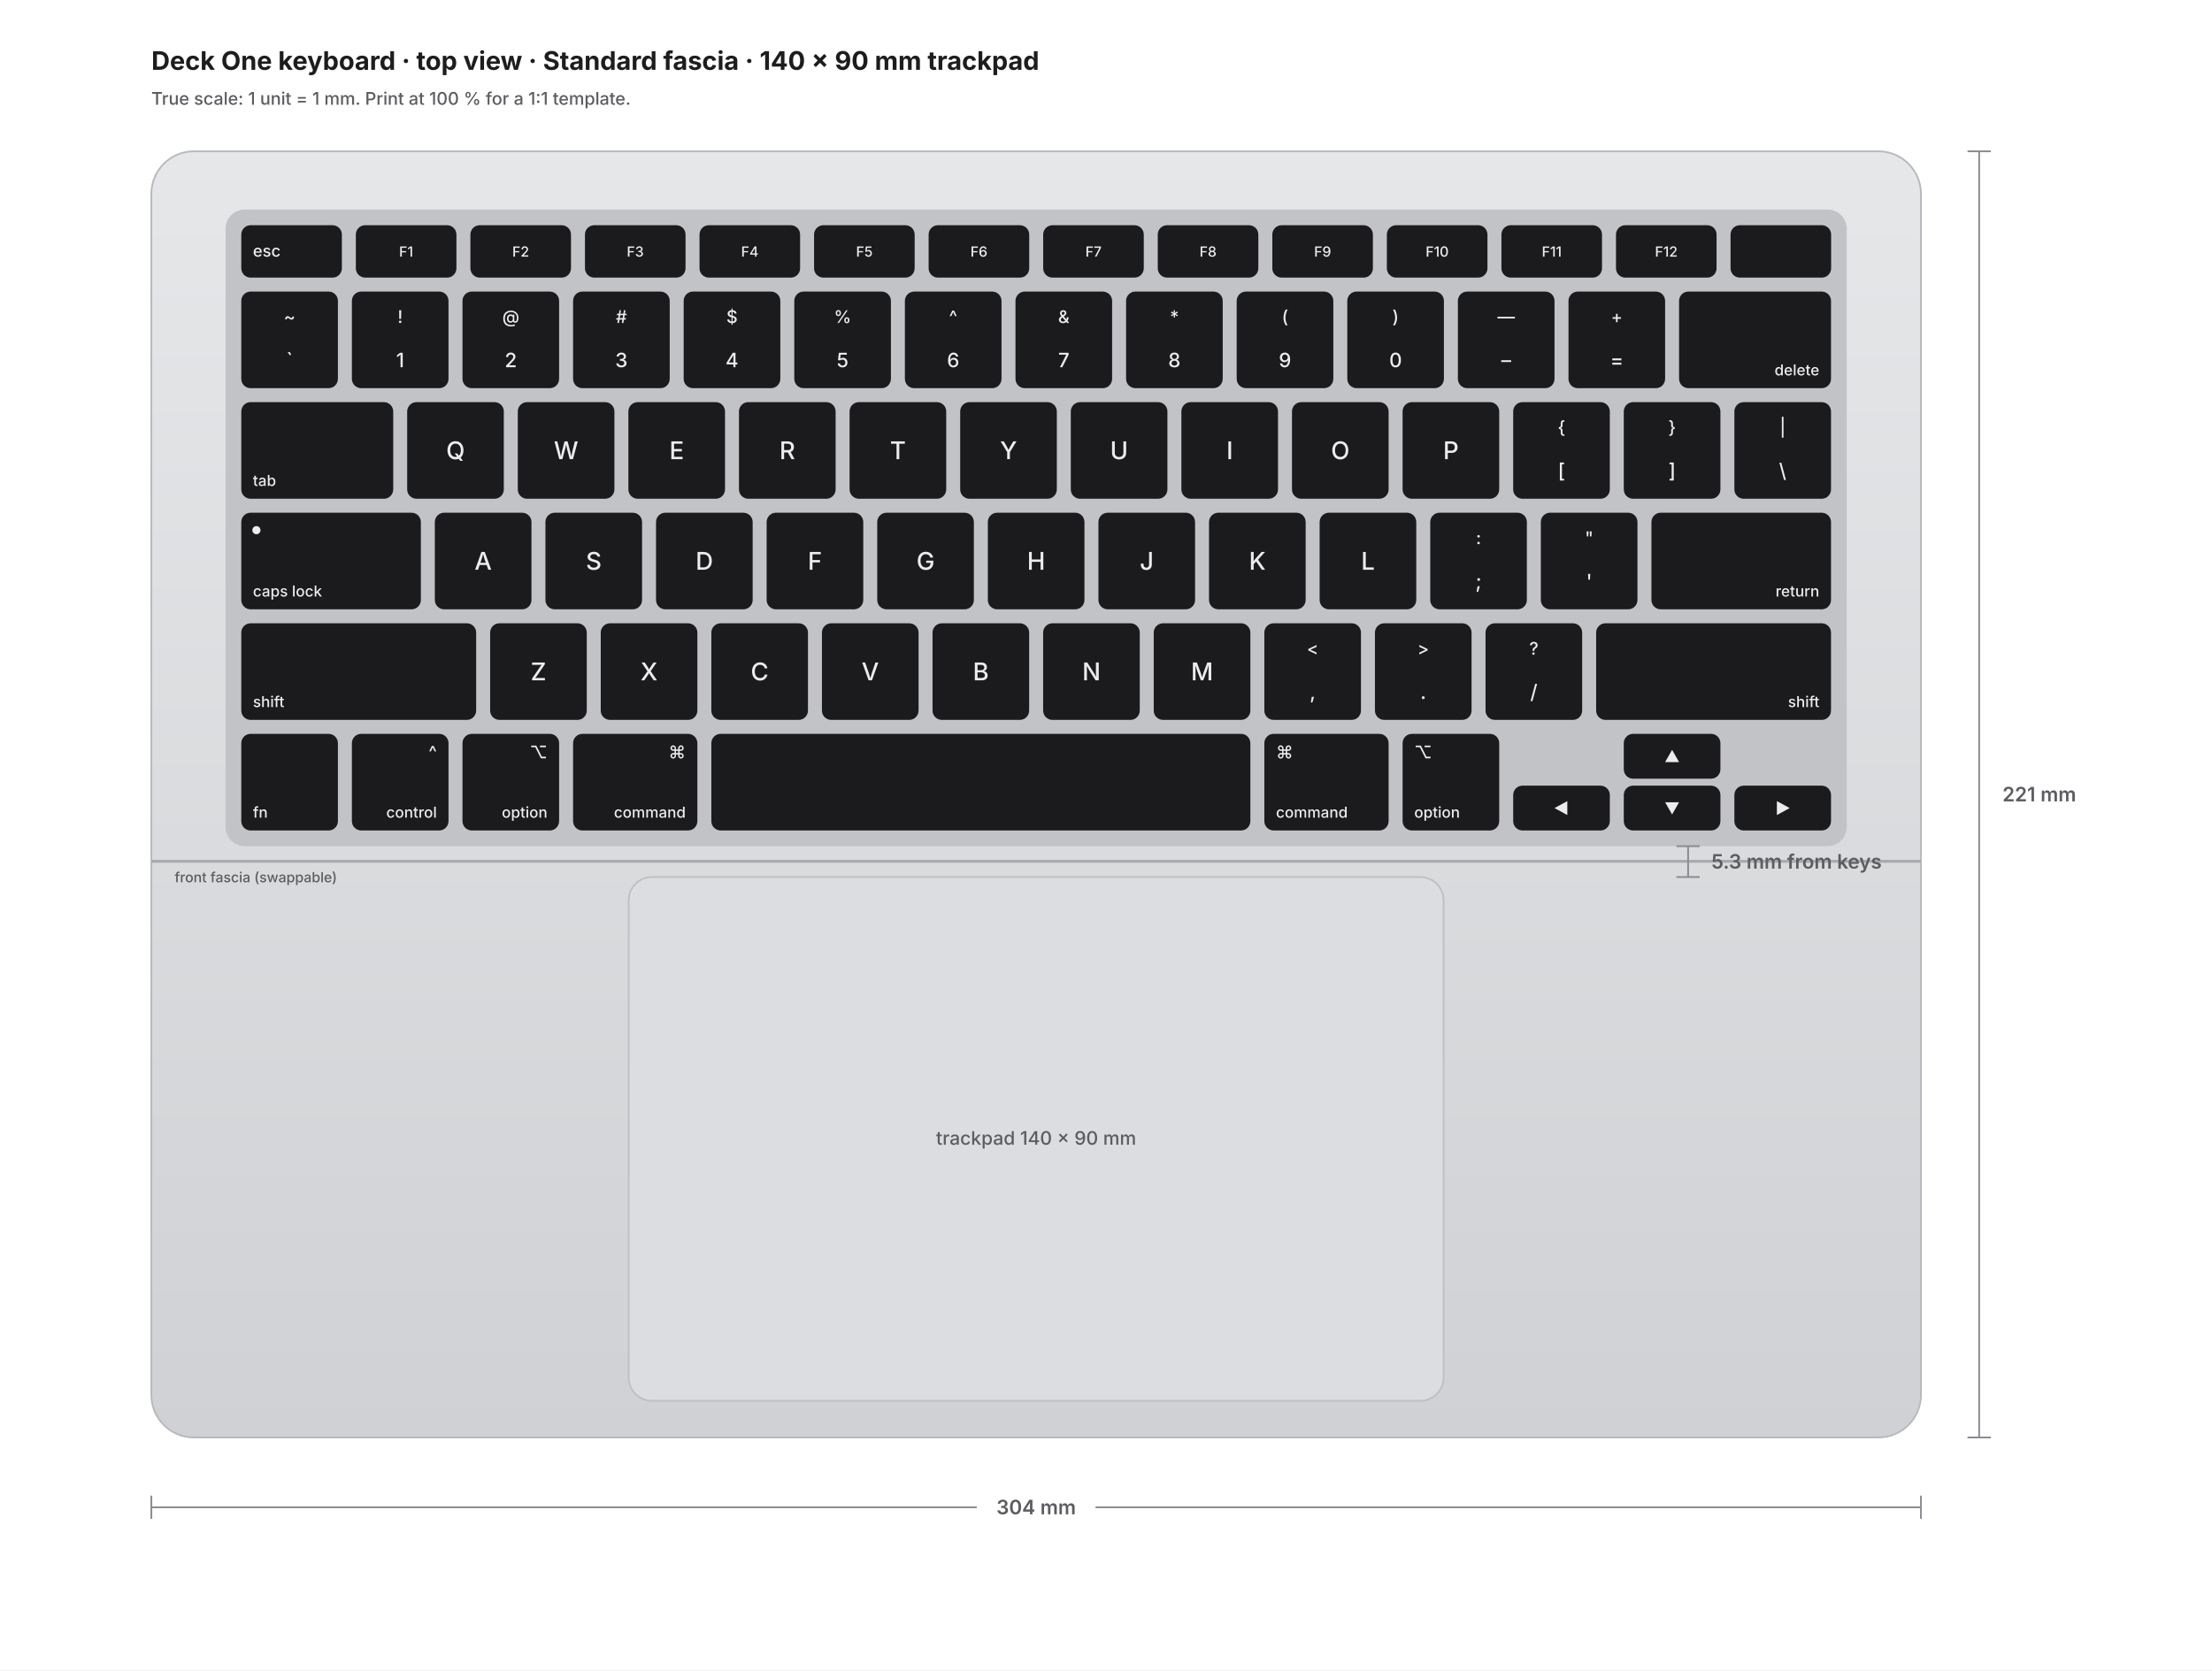
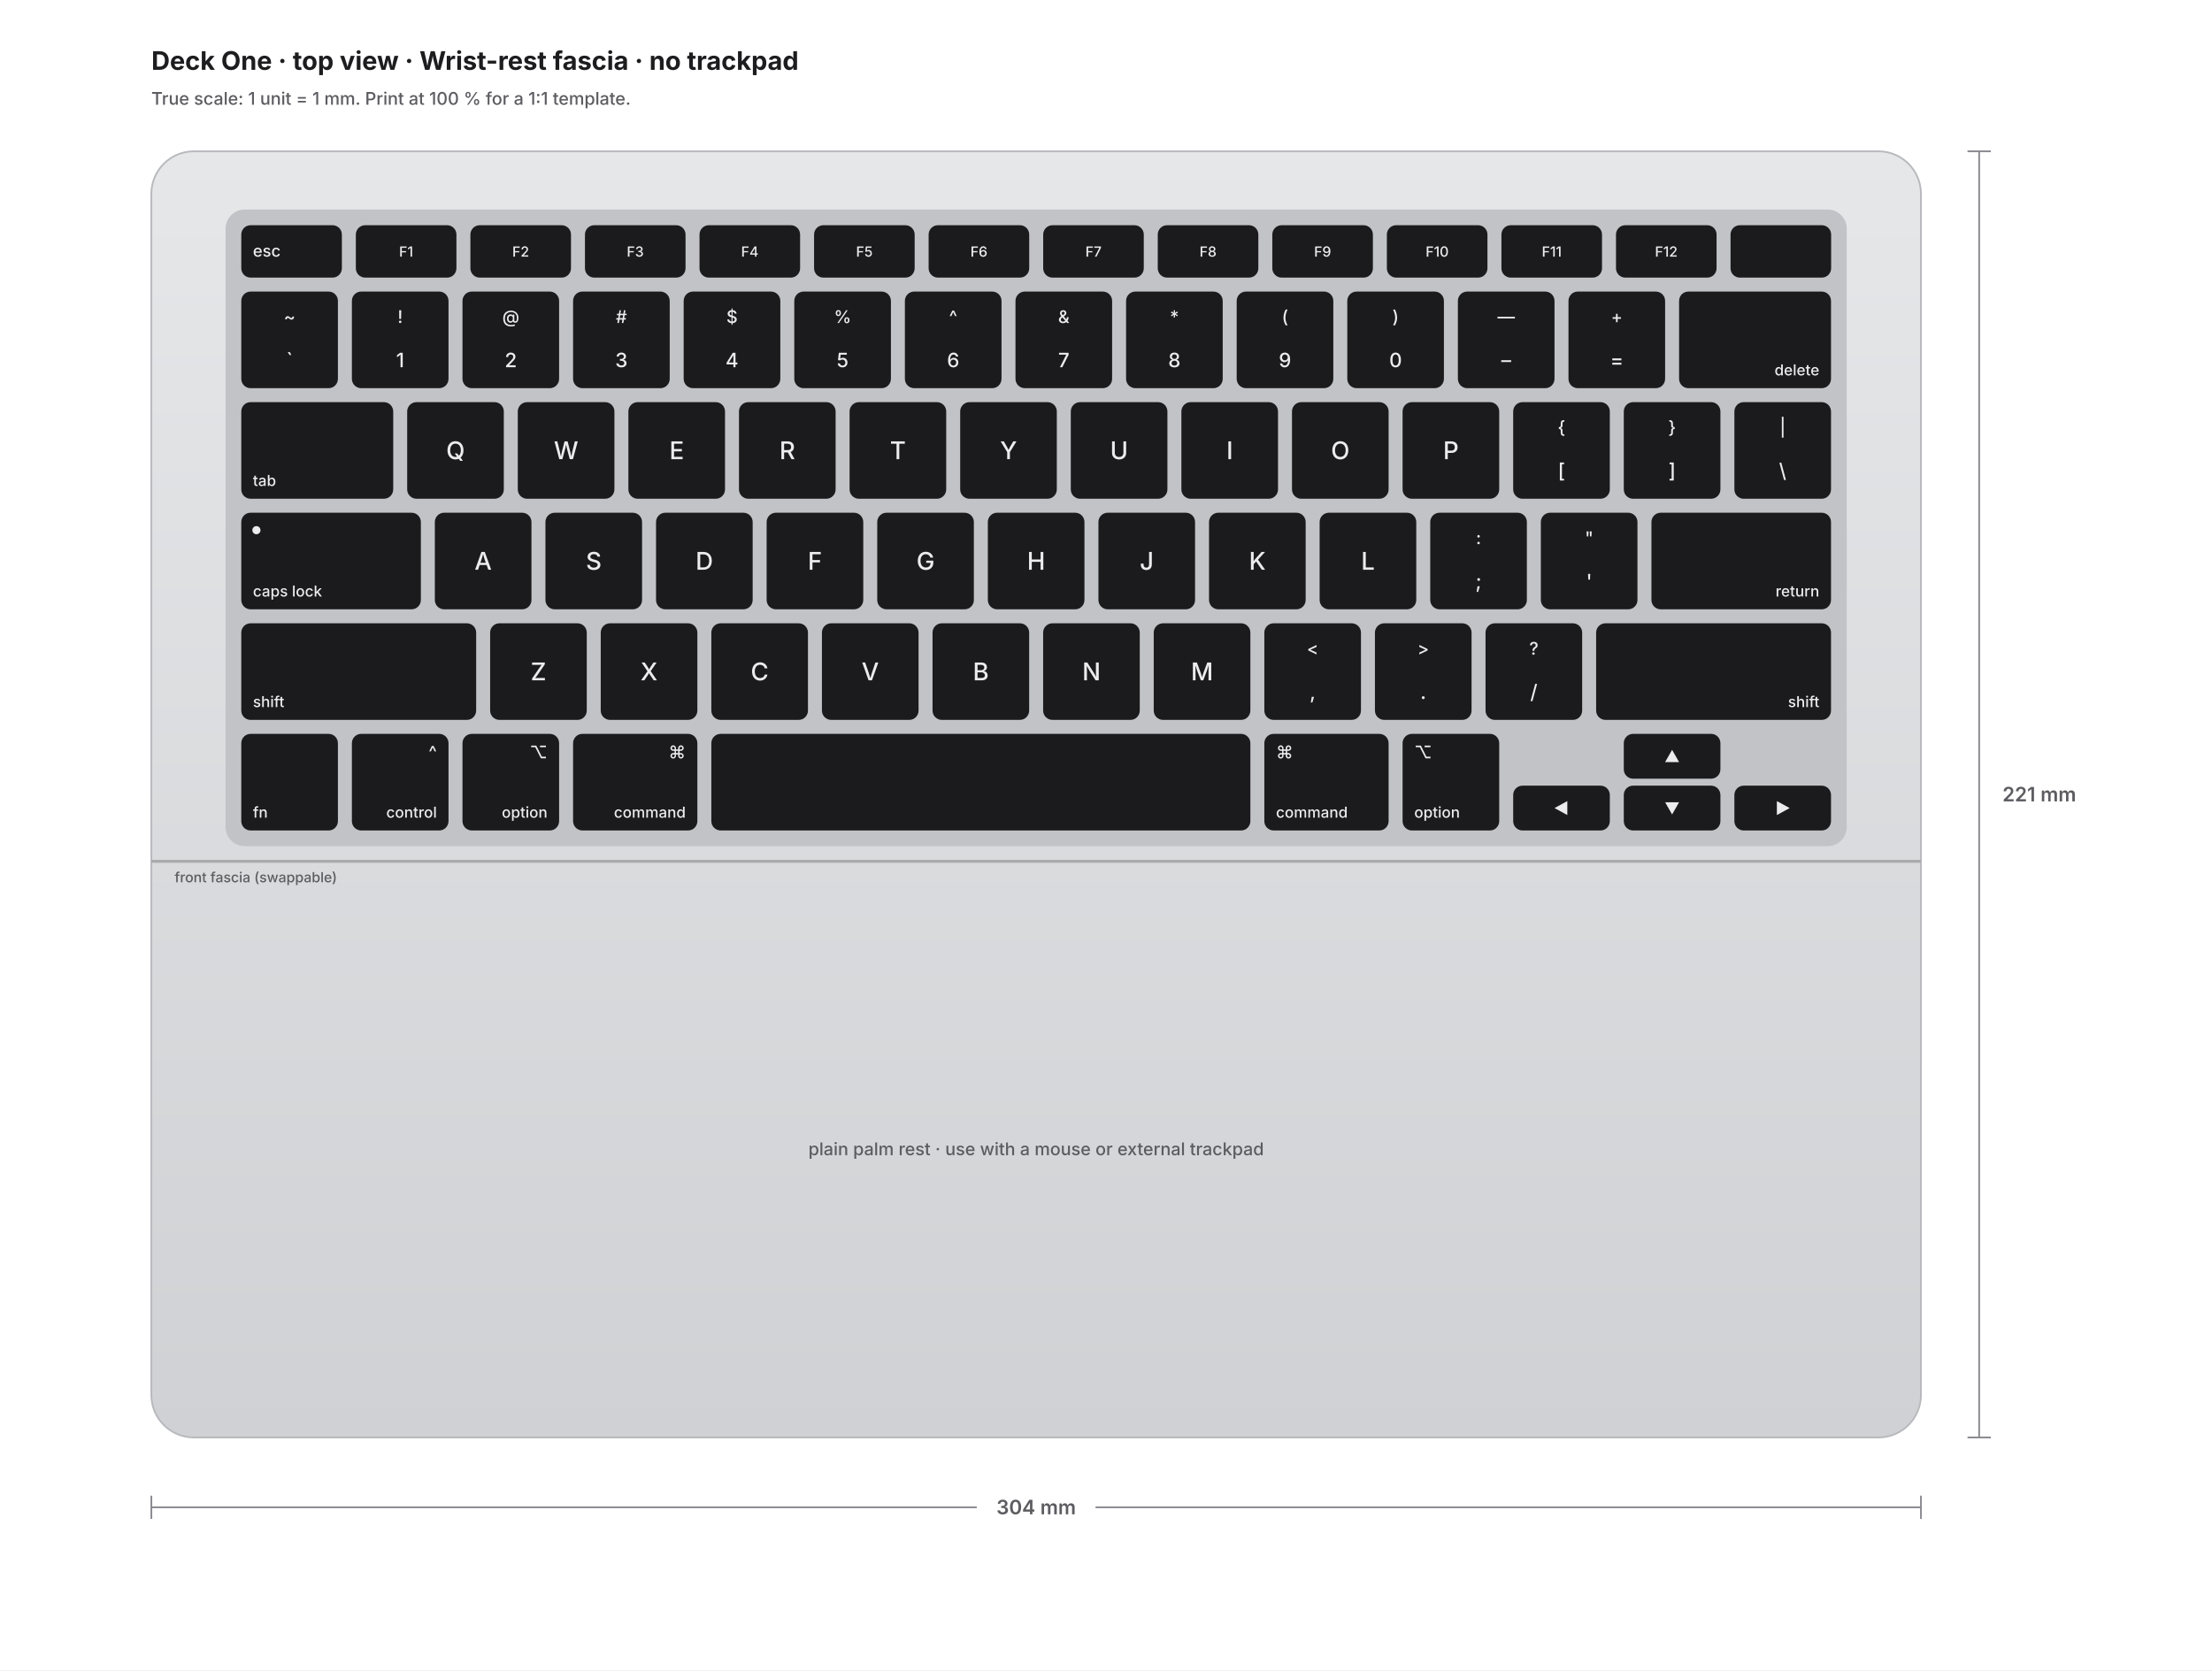
- <svg xmlns="http://www.w3.org/2000/svg" width="380.0mm" height="287.0mm" viewBox="0 0 380.0 287.0" role="img" aria-label="Deck One keyboard top view, standard fascia">
+ <svg xmlns="http://www.w3.org/2000/svg" width="380.0mm" height="287.0mm" viewBox="0 0 380.0 287.0" role="img" aria-label="Deck One top view, wrist-rest fascia">
  <defs>
    <linearGradient id="alu" x1="0" y1="0" x2="0" y2="1">
      <stop offset="0" stop-color="#E6E7E9" />
      <stop offset="1" stop-color="#D0D1D4" />
    </linearGradient>
  </defs>
  <rect width="380.0" height="287.0" fill="#FFFFFF" />
-   <text x="26.00" y="12.00" font-size="4.4" fill="#1D1D1F" text-anchor="start" font-weight="700" font-family="Inter, Helvetica, Arial, sans-serif">Deck One keyboard · top view · Standard fascia · 140 × 90 mm trackpad</text>
+   <text x="26.00" y="12.00" font-size="4.4" fill="#1D1D1F" text-anchor="start" font-weight="700" font-family="Inter, Helvetica, Arial, sans-serif">Deck One · top view · Wrist-rest fascia · no trackpad</text>
  <text x="26.00" y="18.00" font-size="3.0" fill="#5C5C61" text-anchor="start" font-weight="500" font-family="Inter, Helvetica, Arial, sans-serif">True scale: 1 unit = 1 mm. Print at 100 % for a 1:1 template.</text>
  <rect x="26.0" y="26.0" width="304.0" height="221.0" rx="7.3" fill="url(#alu)" stroke="#B8B9BD" stroke-width="0.3" />
  <line x1="26.0" y1="148.0" x2="330.0" y2="148.0" stroke="#A9AAAE" stroke-width="0.5" />
  <text x="30.00" y="151.60" font-size="2.4" fill="#5C5C61" text-anchor="start" font-weight="500" font-family="Inter, Helvetica, Arial, sans-serif">front fascia (swappable)</text>
  <rect x="38.75" y="36.00" width="278.50" height="109.40" rx="3.3" fill="#C2C3C7" />
  <rect x="41.45" y="38.70" width="17.28" height="9.00" rx="1.6" fill="#1B1B1D" />
  <text x="43.45" y="44.10" font-size="2.8" fill="#ECECEF" text-anchor="start" font-weight="500" font-family="Inter, Helvetica, Arial, sans-serif">esc</text>
  <rect x="61.13" y="38.70" width="17.28" height="9.00" rx="1.6" fill="#1B1B1D" />
  <text x="69.77" y="44.10" font-size="2.4" fill="#ECECEF" text-anchor="middle" font-weight="500" font-family="Inter, Helvetica, Arial, sans-serif">F1</text>
  <rect x="80.81" y="38.70" width="17.28" height="9.00" rx="1.6" fill="#1B1B1D" />
  <text x="89.45" y="44.10" font-size="2.4" fill="#ECECEF" text-anchor="middle" font-weight="500" font-family="Inter, Helvetica, Arial, sans-serif">F2</text>
  <rect x="100.49" y="38.70" width="17.28" height="9.00" rx="1.6" fill="#1B1B1D" />
  <text x="109.13" y="44.10" font-size="2.4" fill="#ECECEF" text-anchor="middle" font-weight="500" font-family="Inter, Helvetica, Arial, sans-serif">F3</text>
  <rect x="120.17" y="38.70" width="17.28" height="9.00" rx="1.6" fill="#1B1B1D" />
  <text x="128.81" y="44.10" font-size="2.4" fill="#ECECEF" text-anchor="middle" font-weight="500" font-family="Inter, Helvetica, Arial, sans-serif">F4</text>
  <rect x="139.85" y="38.70" width="17.28" height="9.00" rx="1.6" fill="#1B1B1D" />
  <text x="148.49" y="44.10" font-size="2.4" fill="#ECECEF" text-anchor="middle" font-weight="500" font-family="Inter, Helvetica, Arial, sans-serif">F5</text>
  <rect x="159.53" y="38.70" width="17.28" height="9.00" rx="1.6" fill="#1B1B1D" />
  <text x="168.17" y="44.10" font-size="2.4" fill="#ECECEF" text-anchor="middle" font-weight="500" font-family="Inter, Helvetica, Arial, sans-serif">F6</text>
  <rect x="179.21" y="38.70" width="17.28" height="9.00" rx="1.6" fill="#1B1B1D" />
  <text x="187.85" y="44.10" font-size="2.4" fill="#ECECEF" text-anchor="middle" font-weight="500" font-family="Inter, Helvetica, Arial, sans-serif">F7</text>
  <rect x="198.89" y="38.70" width="17.28" height="9.00" rx="1.6" fill="#1B1B1D" />
  <text x="207.53" y="44.10" font-size="2.4" fill="#ECECEF" text-anchor="middle" font-weight="500" font-family="Inter, Helvetica, Arial, sans-serif">F8</text>
  <rect x="218.57" y="38.70" width="17.28" height="9.00" rx="1.6" fill="#1B1B1D" />
  <text x="227.21" y="44.10" font-size="2.4" fill="#ECECEF" text-anchor="middle" font-weight="500" font-family="Inter, Helvetica, Arial, sans-serif">F9</text>
  <rect x="238.25" y="38.70" width="17.28" height="9.00" rx="1.6" fill="#1B1B1D" />
  <text x="246.89" y="44.10" font-size="2.4" fill="#ECECEF" text-anchor="middle" font-weight="500" font-family="Inter, Helvetica, Arial, sans-serif">F10</text>
  <rect x="257.93" y="38.70" width="17.28" height="9.00" rx="1.6" fill="#1B1B1D" />
  <text x="266.57" y="44.10" font-size="2.4" fill="#ECECEF" text-anchor="middle" font-weight="500" font-family="Inter, Helvetica, Arial, sans-serif">F11</text>
  <rect x="277.61" y="38.70" width="17.28" height="9.00" rx="1.6" fill="#1B1B1D" />
  <text x="286.25" y="44.10" font-size="2.4" fill="#ECECEF" text-anchor="middle" font-weight="500" font-family="Inter, Helvetica, Arial, sans-serif">F12</text>
  <rect x="297.29" y="38.70" width="17.28" height="9.00" rx="1.6" fill="#1B1B1D" />
  <rect x="41.45" y="50.10" width="16.60" height="16.60" rx="1.6" fill="#1B1B1D" />
  <text x="49.75" y="55.50" font-size="3.0" fill="#ECECEF" text-anchor="middle" font-weight="500" font-family="Inter, Helvetica, Arial, sans-serif">~</text>
  <text x="49.75" y="63.10" font-size="3.4" fill="#ECECEF" text-anchor="middle" font-weight="500" font-family="Inter, Helvetica, Arial, sans-serif">`</text>
  <rect x="60.45" y="50.10" width="16.60" height="16.60" rx="1.6" fill="#1B1B1D" />
  <text x="68.75" y="55.50" font-size="3.0" fill="#ECECEF" text-anchor="middle" font-weight="500" font-family="Inter, Helvetica, Arial, sans-serif">!</text>
  <text x="68.75" y="63.10" font-size="3.4" fill="#ECECEF" text-anchor="middle" font-weight="500" font-family="Inter, Helvetica, Arial, sans-serif">1</text>
  <rect x="79.45" y="50.10" width="16.60" height="16.60" rx="1.6" fill="#1B1B1D" />
  <text x="87.75" y="55.50" font-size="3.0" fill="#ECECEF" text-anchor="middle" font-weight="500" font-family="Inter, Helvetica, Arial, sans-serif">@</text>
  <text x="87.75" y="63.10" font-size="3.4" fill="#ECECEF" text-anchor="middle" font-weight="500" font-family="Inter, Helvetica, Arial, sans-serif">2</text>
  <rect x="98.45" y="50.10" width="16.60" height="16.60" rx="1.6" fill="#1B1B1D" />
  <text x="106.75" y="55.50" font-size="3.0" fill="#ECECEF" text-anchor="middle" font-weight="500" font-family="Inter, Helvetica, Arial, sans-serif">#</text>
  <text x="106.75" y="63.10" font-size="3.4" fill="#ECECEF" text-anchor="middle" font-weight="500" font-family="Inter, Helvetica, Arial, sans-serif">3</text>
  <rect x="117.45" y="50.10" width="16.60" height="16.60" rx="1.6" fill="#1B1B1D" />
  <text x="125.75" y="55.50" font-size="3.0" fill="#ECECEF" text-anchor="middle" font-weight="500" font-family="Inter, Helvetica, Arial, sans-serif">$</text>
  <text x="125.75" y="63.10" font-size="3.4" fill="#ECECEF" text-anchor="middle" font-weight="500" font-family="Inter, Helvetica, Arial, sans-serif">4</text>
  <rect x="136.45" y="50.10" width="16.60" height="16.60" rx="1.6" fill="#1B1B1D" />
  <text x="144.75" y="55.50" font-size="3.0" fill="#ECECEF" text-anchor="middle" font-weight="500" font-family="Inter, Helvetica, Arial, sans-serif">%</text>
  <text x="144.75" y="63.10" font-size="3.4" fill="#ECECEF" text-anchor="middle" font-weight="500" font-family="Inter, Helvetica, Arial, sans-serif">5</text>
  <rect x="155.45" y="50.10" width="16.60" height="16.60" rx="1.6" fill="#1B1B1D" />
  <text x="163.75" y="55.50" font-size="3.0" fill="#ECECEF" text-anchor="middle" font-weight="500" font-family="Inter, Helvetica, Arial, sans-serif">^</text>
  <text x="163.75" y="63.10" font-size="3.4" fill="#ECECEF" text-anchor="middle" font-weight="500" font-family="Inter, Helvetica, Arial, sans-serif">6</text>
  <rect x="174.45" y="50.10" width="16.60" height="16.60" rx="1.6" fill="#1B1B1D" />
  <text x="182.75" y="55.50" font-size="3.0" fill="#ECECEF" text-anchor="middle" font-weight="500" font-family="Inter, Helvetica, Arial, sans-serif">&amp;</text>
  <text x="182.75" y="63.10" font-size="3.4" fill="#ECECEF" text-anchor="middle" font-weight="500" font-family="Inter, Helvetica, Arial, sans-serif">7</text>
  <rect x="193.45" y="50.10" width="16.60" height="16.60" rx="1.6" fill="#1B1B1D" />
  <text x="201.75" y="55.50" font-size="3.0" fill="#ECECEF" text-anchor="middle" font-weight="500" font-family="Inter, Helvetica, Arial, sans-serif">*</text>
  <text x="201.75" y="63.10" font-size="3.4" fill="#ECECEF" text-anchor="middle" font-weight="500" font-family="Inter, Helvetica, Arial, sans-serif">8</text>
  <rect x="212.45" y="50.10" width="16.60" height="16.60" rx="1.6" fill="#1B1B1D" />
  <text x="220.75" y="55.50" font-size="3.0" fill="#ECECEF" text-anchor="middle" font-weight="500" font-family="Inter, Helvetica, Arial, sans-serif">(</text>
  <text x="220.75" y="63.10" font-size="3.4" fill="#ECECEF" text-anchor="middle" font-weight="500" font-family="Inter, Helvetica, Arial, sans-serif">9</text>
  <rect x="231.45" y="50.10" width="16.60" height="16.60" rx="1.6" fill="#1B1B1D" />
  <text x="239.75" y="55.50" font-size="3.0" fill="#ECECEF" text-anchor="middle" font-weight="500" font-family="Inter, Helvetica, Arial, sans-serif">)</text>
  <text x="239.75" y="63.10" font-size="3.4" fill="#ECECEF" text-anchor="middle" font-weight="500" font-family="Inter, Helvetica, Arial, sans-serif">0</text>
  <rect x="250.45" y="50.10" width="16.60" height="16.60" rx="1.6" fill="#1B1B1D" />
  <text x="258.75" y="55.50" font-size="3.0" fill="#ECECEF" text-anchor="middle" font-weight="500" font-family="Inter, Helvetica, Arial, sans-serif">—</text>
  <text x="258.75" y="63.10" font-size="3.4" fill="#ECECEF" text-anchor="middle" font-weight="500" font-family="Inter, Helvetica, Arial, sans-serif">–</text>
  <rect x="269.45" y="50.10" width="16.60" height="16.60" rx="1.6" fill="#1B1B1D" />
  <text x="277.75" y="55.50" font-size="3.0" fill="#ECECEF" text-anchor="middle" font-weight="500" font-family="Inter, Helvetica, Arial, sans-serif">+</text>
  <text x="277.75" y="63.10" font-size="3.4" fill="#ECECEF" text-anchor="middle" font-weight="500" font-family="Inter, Helvetica, Arial, sans-serif">=</text>
  <rect x="288.45" y="50.10" width="26.10" height="16.60" rx="1.6" fill="#1B1B1D" />
  <text x="312.55" y="64.50" font-size="2.6" fill="#ECECEF" text-anchor="end" font-weight="500" font-family="Inter, Helvetica, Arial, sans-serif">delete</text>
  <rect x="41.45" y="69.10" width="26.10" height="16.60" rx="1.6" fill="#1B1B1D" />
  <text x="43.45" y="83.50" font-size="2.6" fill="#ECECEF" text-anchor="start" font-weight="500" font-family="Inter, Helvetica, Arial, sans-serif">tab</text>
  <rect x="69.95" y="69.10" width="16.60" height="16.60" rx="1.6" fill="#1B1B1D" />
  <text x="78.25" y="78.90" font-size="4.2" fill="#ECECEF" text-anchor="middle" font-weight="500" font-family="Inter, Helvetica, Arial, sans-serif">Q</text>
  <rect x="88.95" y="69.10" width="16.60" height="16.60" rx="1.6" fill="#1B1B1D" />
  <text x="97.25" y="78.90" font-size="4.2" fill="#ECECEF" text-anchor="middle" font-weight="500" font-family="Inter, Helvetica, Arial, sans-serif">W</text>
  <rect x="107.95" y="69.10" width="16.60" height="16.60" rx="1.6" fill="#1B1B1D" />
  <text x="116.25" y="78.90" font-size="4.2" fill="#ECECEF" text-anchor="middle" font-weight="500" font-family="Inter, Helvetica, Arial, sans-serif">E</text>
  <rect x="126.95" y="69.10" width="16.60" height="16.60" rx="1.6" fill="#1B1B1D" />
  <text x="135.25" y="78.90" font-size="4.2" fill="#ECECEF" text-anchor="middle" font-weight="500" font-family="Inter, Helvetica, Arial, sans-serif">R</text>
  <rect x="145.95" y="69.10" width="16.60" height="16.60" rx="1.6" fill="#1B1B1D" />
  <text x="154.25" y="78.90" font-size="4.2" fill="#ECECEF" text-anchor="middle" font-weight="500" font-family="Inter, Helvetica, Arial, sans-serif">T</text>
  <rect x="164.95" y="69.10" width="16.60" height="16.60" rx="1.6" fill="#1B1B1D" />
  <text x="173.25" y="78.90" font-size="4.2" fill="#ECECEF" text-anchor="middle" font-weight="500" font-family="Inter, Helvetica, Arial, sans-serif">Y</text>
  <rect x="183.95" y="69.10" width="16.60" height="16.60" rx="1.6" fill="#1B1B1D" />
  <text x="192.25" y="78.90" font-size="4.2" fill="#ECECEF" text-anchor="middle" font-weight="500" font-family="Inter, Helvetica, Arial, sans-serif">U</text>
  <rect x="202.95" y="69.10" width="16.60" height="16.60" rx="1.6" fill="#1B1B1D" />
  <text x="211.25" y="78.90" font-size="4.2" fill="#ECECEF" text-anchor="middle" font-weight="500" font-family="Inter, Helvetica, Arial, sans-serif">I</text>
  <rect x="221.95" y="69.10" width="16.60" height="16.60" rx="1.6" fill="#1B1B1D" />
  <text x="230.25" y="78.90" font-size="4.2" fill="#ECECEF" text-anchor="middle" font-weight="500" font-family="Inter, Helvetica, Arial, sans-serif">O</text>
  <rect x="240.95" y="69.10" width="16.60" height="16.60" rx="1.6" fill="#1B1B1D" />
  <text x="249.25" y="78.90" font-size="4.2" fill="#ECECEF" text-anchor="middle" font-weight="500" font-family="Inter, Helvetica, Arial, sans-serif">P</text>
  <rect x="259.95" y="69.10" width="16.60" height="16.60" rx="1.6" fill="#1B1B1D" />
  <text x="268.25" y="74.50" font-size="3.0" fill="#ECECEF" text-anchor="middle" font-weight="500" font-family="Inter, Helvetica, Arial, sans-serif">{</text>
  <text x="268.25" y="82.10" font-size="3.4" fill="#ECECEF" text-anchor="middle" font-weight="500" font-family="Inter, Helvetica, Arial, sans-serif">[</text>
  <rect x="278.95" y="69.10" width="16.60" height="16.60" rx="1.6" fill="#1B1B1D" />
  <text x="287.25" y="74.50" font-size="3.0" fill="#ECECEF" text-anchor="middle" font-weight="500" font-family="Inter, Helvetica, Arial, sans-serif">}</text>
  <text x="287.25" y="82.10" font-size="3.4" fill="#ECECEF" text-anchor="middle" font-weight="500" font-family="Inter, Helvetica, Arial, sans-serif">]</text>
  <rect x="297.95" y="69.10" width="16.60" height="16.60" rx="1.6" fill="#1B1B1D" />
  <text x="306.25" y="74.50" font-size="3.0" fill="#ECECEF" text-anchor="middle" font-weight="500" font-family="Inter, Helvetica, Arial, sans-serif">|</text>
  <text x="306.25" y="82.10" font-size="3.4" fill="#ECECEF" text-anchor="middle" font-weight="500" font-family="Inter, Helvetica, Arial, sans-serif">\</text>
  <rect x="41.45" y="88.10" width="30.85" height="16.60" rx="1.6" fill="#1B1B1D" />
  <text x="43.45" y="102.50" font-size="2.6" fill="#ECECEF" text-anchor="start" font-weight="500" font-family="Inter, Helvetica, Arial, sans-serif">caps lock</text>
  <circle cx="44.05" cy="91.10" r="0.7" fill="#ECECEF" />
  <rect x="74.70" y="88.10" width="16.60" height="16.60" rx="1.6" fill="#1B1B1D" />
  <text x="83.00" y="97.90" font-size="4.2" fill="#ECECEF" text-anchor="middle" font-weight="500" font-family="Inter, Helvetica, Arial, sans-serif">A</text>
  <rect x="93.70" y="88.10" width="16.60" height="16.60" rx="1.6" fill="#1B1B1D" />
  <text x="102.00" y="97.90" font-size="4.2" fill="#ECECEF" text-anchor="middle" font-weight="500" font-family="Inter, Helvetica, Arial, sans-serif">S</text>
  <rect x="112.70" y="88.10" width="16.60" height="16.60" rx="1.6" fill="#1B1B1D" />
  <text x="121.00" y="97.90" font-size="4.2" fill="#ECECEF" text-anchor="middle" font-weight="500" font-family="Inter, Helvetica, Arial, sans-serif">D</text>
  <rect x="131.70" y="88.10" width="16.60" height="16.60" rx="1.6" fill="#1B1B1D" />
  <text x="140.00" y="97.90" font-size="4.2" fill="#ECECEF" text-anchor="middle" font-weight="500" font-family="Inter, Helvetica, Arial, sans-serif">F</text>
  <rect x="150.70" y="88.10" width="16.60" height="16.60" rx="1.6" fill="#1B1B1D" />
  <text x="159.00" y="97.90" font-size="4.2" fill="#ECECEF" text-anchor="middle" font-weight="500" font-family="Inter, Helvetica, Arial, sans-serif">G</text>
  <rect x="169.70" y="88.10" width="16.60" height="16.60" rx="1.6" fill="#1B1B1D" />
  <text x="178.00" y="97.90" font-size="4.2" fill="#ECECEF" text-anchor="middle" font-weight="500" font-family="Inter, Helvetica, Arial, sans-serif">H</text>
  <rect x="188.70" y="88.10" width="16.60" height="16.60" rx="1.6" fill="#1B1B1D" />
  <text x="197.00" y="97.90" font-size="4.2" fill="#ECECEF" text-anchor="middle" font-weight="500" font-family="Inter, Helvetica, Arial, sans-serif">J</text>
  <rect x="207.70" y="88.10" width="16.60" height="16.60" rx="1.6" fill="#1B1B1D" />
  <text x="216.00" y="97.90" font-size="4.2" fill="#ECECEF" text-anchor="middle" font-weight="500" font-family="Inter, Helvetica, Arial, sans-serif">K</text>
  <rect x="226.70" y="88.10" width="16.60" height="16.60" rx="1.6" fill="#1B1B1D" />
  <text x="235.00" y="97.90" font-size="4.2" fill="#ECECEF" text-anchor="middle" font-weight="500" font-family="Inter, Helvetica, Arial, sans-serif">L</text>
  <rect x="245.70" y="88.10" width="16.60" height="16.60" rx="1.6" fill="#1B1B1D" />
  <text x="254.00" y="93.50" font-size="3.0" fill="#ECECEF" text-anchor="middle" font-weight="500" font-family="Inter, Helvetica, Arial, sans-serif">:</text>
  <text x="254.00" y="101.10" font-size="3.4" fill="#ECECEF" text-anchor="middle" font-weight="500" font-family="Inter, Helvetica, Arial, sans-serif">;</text>
  <rect x="264.70" y="88.10" width="16.60" height="16.60" rx="1.6" fill="#1B1B1D" />
  <text x="273.00" y="93.50" font-size="3.0" fill="#ECECEF" text-anchor="middle" font-weight="500" font-family="Inter, Helvetica, Arial, sans-serif">"</text>
  <text x="273.00" y="101.10" font-size="3.4" fill="#ECECEF" text-anchor="middle" font-weight="500" font-family="Inter, Helvetica, Arial, sans-serif">'</text>
  <rect x="283.70" y="88.10" width="30.85" height="16.60" rx="1.6" fill="#1B1B1D" />
  <text x="312.55" y="102.50" font-size="2.6" fill="#ECECEF" text-anchor="end" font-weight="500" font-family="Inter, Helvetica, Arial, sans-serif">return</text>
  <rect x="41.45" y="107.10" width="40.35" height="16.60" rx="1.6" fill="#1B1B1D" />
  <text x="43.45" y="121.50" font-size="2.6" fill="#ECECEF" text-anchor="start" font-weight="500" font-family="Inter, Helvetica, Arial, sans-serif">shift</text>
  <rect x="84.20" y="107.10" width="16.60" height="16.60" rx="1.6" fill="#1B1B1D" />
  <text x="92.50" y="116.90" font-size="4.2" fill="#ECECEF" text-anchor="middle" font-weight="500" font-family="Inter, Helvetica, Arial, sans-serif">Z</text>
  <rect x="103.20" y="107.10" width="16.60" height="16.60" rx="1.6" fill="#1B1B1D" />
  <text x="111.50" y="116.90" font-size="4.2" fill="#ECECEF" text-anchor="middle" font-weight="500" font-family="Inter, Helvetica, Arial, sans-serif">X</text>
  <rect x="122.20" y="107.10" width="16.60" height="16.60" rx="1.6" fill="#1B1B1D" />
  <text x="130.50" y="116.90" font-size="4.2" fill="#ECECEF" text-anchor="middle" font-weight="500" font-family="Inter, Helvetica, Arial, sans-serif">C</text>
  <rect x="141.20" y="107.10" width="16.60" height="16.60" rx="1.6" fill="#1B1B1D" />
  <text x="149.50" y="116.90" font-size="4.2" fill="#ECECEF" text-anchor="middle" font-weight="500" font-family="Inter, Helvetica, Arial, sans-serif">V</text>
  <rect x="160.20" y="107.10" width="16.60" height="16.60" rx="1.6" fill="#1B1B1D" />
  <text x="168.50" y="116.90" font-size="4.2" fill="#ECECEF" text-anchor="middle" font-weight="500" font-family="Inter, Helvetica, Arial, sans-serif">B</text>
  <rect x="179.20" y="107.10" width="16.60" height="16.60" rx="1.6" fill="#1B1B1D" />
  <text x="187.50" y="116.90" font-size="4.2" fill="#ECECEF" text-anchor="middle" font-weight="500" font-family="Inter, Helvetica, Arial, sans-serif">N</text>
  <rect x="198.20" y="107.10" width="16.60" height="16.60" rx="1.6" fill="#1B1B1D" />
  <text x="206.50" y="116.90" font-size="4.2" fill="#ECECEF" text-anchor="middle" font-weight="500" font-family="Inter, Helvetica, Arial, sans-serif">M</text>
  <rect x="217.20" y="107.10" width="16.60" height="16.60" rx="1.6" fill="#1B1B1D" />
  <text x="225.50" y="112.50" font-size="3.0" fill="#ECECEF" text-anchor="middle" font-weight="500" font-family="Inter, Helvetica, Arial, sans-serif">&lt;</text>
  <text x="225.50" y="120.10" font-size="3.4" fill="#ECECEF" text-anchor="middle" font-weight="500" font-family="Inter, Helvetica, Arial, sans-serif">,</text>
  <rect x="236.20" y="107.10" width="16.60" height="16.60" rx="1.6" fill="#1B1B1D" />
  <text x="244.50" y="112.50" font-size="3.0" fill="#ECECEF" text-anchor="middle" font-weight="500" font-family="Inter, Helvetica, Arial, sans-serif">&gt;</text>
  <text x="244.50" y="120.10" font-size="3.4" fill="#ECECEF" text-anchor="middle" font-weight="500" font-family="Inter, Helvetica, Arial, sans-serif">.</text>
  <rect x="255.20" y="107.10" width="16.60" height="16.60" rx="1.6" fill="#1B1B1D" />
  <text x="263.50" y="112.50" font-size="3.0" fill="#ECECEF" text-anchor="middle" font-weight="500" font-family="Inter, Helvetica, Arial, sans-serif">?</text>
  <text x="263.50" y="120.10" font-size="3.4" fill="#ECECEF" text-anchor="middle" font-weight="500" font-family="Inter, Helvetica, Arial, sans-serif">/</text>
  <rect x="274.20" y="107.10" width="40.35" height="16.60" rx="1.6" fill="#1B1B1D" />
  <text x="312.55" y="121.50" font-size="2.6" fill="#ECECEF" text-anchor="end" font-weight="500" font-family="Inter, Helvetica, Arial, sans-serif">shift</text>
  <rect x="41.45" y="126.10" width="16.60" height="16.60" rx="1.6" fill="#1B1B1D" />
  <text x="43.45" y="140.50" font-size="2.6" fill="#ECECEF" text-anchor="start" font-weight="500" font-family="Inter, Helvetica, Arial, sans-serif">fn</text>
  <rect x="60.45" y="126.10" width="16.60" height="16.60" rx="1.6" fill="#1B1B1D" />
  <text x="75.05" y="140.50" font-size="2.6" fill="#ECECEF" text-anchor="end" font-weight="500" font-family="Inter, Helvetica, Arial, sans-serif">control</text>
  <text x="75.05" y="130.30" font-size="3.0" fill="#ECECEF" text-anchor="end" font-weight="500" font-family="Inter, Helvetica, Arial, sans-serif">^</text>
  <rect x="79.45" y="126.10" width="16.60" height="16.60" rx="1.6" fill="#1B1B1D" />
  <text x="94.05" y="140.50" font-size="2.6" fill="#ECECEF" text-anchor="end" font-weight="500" font-family="Inter, Helvetica, Arial, sans-serif">option</text>
  <text x="94.05" y="130.30" font-size="3.0" fill="#ECECEF" text-anchor="end" font-weight="500" font-family="Inter, Helvetica, Arial, sans-serif">⌥</text>
  <rect x="98.45" y="126.10" width="21.35" height="16.60" rx="1.6" fill="#1B1B1D" />
  <text x="117.80" y="140.50" font-size="2.6" fill="#ECECEF" text-anchor="end" font-weight="500" font-family="Inter, Helvetica, Arial, sans-serif">command</text>
  <text x="117.80" y="130.30" font-size="3.0" fill="#ECECEF" text-anchor="end" font-weight="500" font-family="Inter, Helvetica, Arial, sans-serif">⌘</text>
  <rect x="122.20" y="126.10" width="92.60" height="16.60" rx="1.6" fill="#1B1B1D" />
  <rect x="217.20" y="126.10" width="21.35" height="16.60" rx="1.6" fill="#1B1B1D" />
  <text x="219.20" y="140.50" font-size="2.6" fill="#ECECEF" text-anchor="start" font-weight="500" font-family="Inter, Helvetica, Arial, sans-serif">command</text>
  <text x="219.20" y="130.30" font-size="3.0" fill="#ECECEF" text-anchor="start" font-weight="500" font-family="Inter, Helvetica, Arial, sans-serif">⌘</text>
  <rect x="240.95" y="126.10" width="16.60" height="16.60" rx="1.6" fill="#1B1B1D" />
  <text x="242.95" y="140.50" font-size="2.6" fill="#ECECEF" text-anchor="start" font-weight="500" font-family="Inter, Helvetica, Arial, sans-serif">option</text>
  <text x="242.95" y="130.30" font-size="3.0" fill="#ECECEF" text-anchor="start" font-weight="500" font-family="Inter, Helvetica, Arial, sans-serif">⌥</text>
  <rect x="259.95" y="135.00" width="16.60" height="7.70" rx="1.6" fill="#1B1B1D" />
  <polygon points="267.05,138.85 269.25,137.65 269.25,140.05" fill="#ECECEF" />
  <rect x="278.95" y="126.10" width="16.60" height="7.70" rx="1.6" fill="#1B1B1D" />
  <polygon points="287.25,128.85 286.05,130.95 288.45,130.95" fill="#ECECEF" />
  <rect x="278.95" y="135.00" width="16.60" height="7.70" rx="1.6" fill="#1B1B1D" />
  <polygon points="287.25,139.95 286.05,137.85 288.45,137.85" fill="#ECECEF" />
  <rect x="297.95" y="135.00" width="16.60" height="7.70" rx="1.6" fill="#1B1B1D" />
  <polygon points="307.45,138.85 305.25,137.65 305.25,140.05" fill="#ECECEF" />
-   <rect x="108.0" y="150.70" width="140.0" height="90.0" rx="4" fill="#DCDDE0" stroke="#BFC0C4" stroke-width="0.3" />
-   <text x="178.00" y="196.70" font-size="3.2" fill="#5C5C61" text-anchor="middle" font-weight="500" font-family="Inter, Helvetica, Arial, sans-serif">trackpad 140 × 90 mm</text>
-   <g stroke="#8A8A90" stroke-width="0.3">
-     <line x1="290.0" y1="145.4" x2="290.0" y2="150.7" />
-     <line x1="288.0" y1="145.4" x2="292.0" y2="145.4" />
-     <line x1="288.0" y1="150.7" x2="292.0" y2="150.7" />
-   </g>
-   <text x="294.00" y="149.25" font-size="3.4" fill="#5C5C61" text-anchor="start" font-weight="600" font-family="Inter, Helvetica, Arial, sans-serif">5.3 mm from keys</text>
+   <text x="178.00" y="198.50" font-size="3.0" fill="#5C5C61" text-anchor="middle" font-weight="500" font-family="Inter, Helvetica, Arial, sans-serif">plain palm rest · use with a mouse or external trackpad</text>
  <g stroke="#8A8A90" stroke-width="0.3">
    <line x1="26.0" y1="259.0" x2="330.0" y2="259.0" />
    <line x1="26.0" y1="257.0" x2="26.0" y2="261.0" />
    <line x1="330.0" y1="257.0" x2="330.0" y2="261.0" />
  </g>
  <rect x="167.8" y="256.4" width="20.4" height="5.2" fill="#FFFFFF" />
  <text x="178.00" y="260.20" font-size="3.4" fill="#5C5C61" text-anchor="middle" font-weight="600" font-family="Inter, Helvetica, Arial, sans-serif">304 mm</text>
  <g stroke="#8A8A90" stroke-width="0.3">
    <line x1="340.0" y1="26.0" x2="340.0" y2="247.0" />
    <line x1="338.0" y1="26.0" x2="342.0" y2="26.0" />
    <line x1="338.0" y1="247.0" x2="342.0" y2="247.0" />
  </g>
  <text x="344.00" y="137.70" font-size="3.4" fill="#5C5C61" text-anchor="start" font-weight="600" font-family="Inter, Helvetica, Arial, sans-serif">221 mm</text>
</svg>
